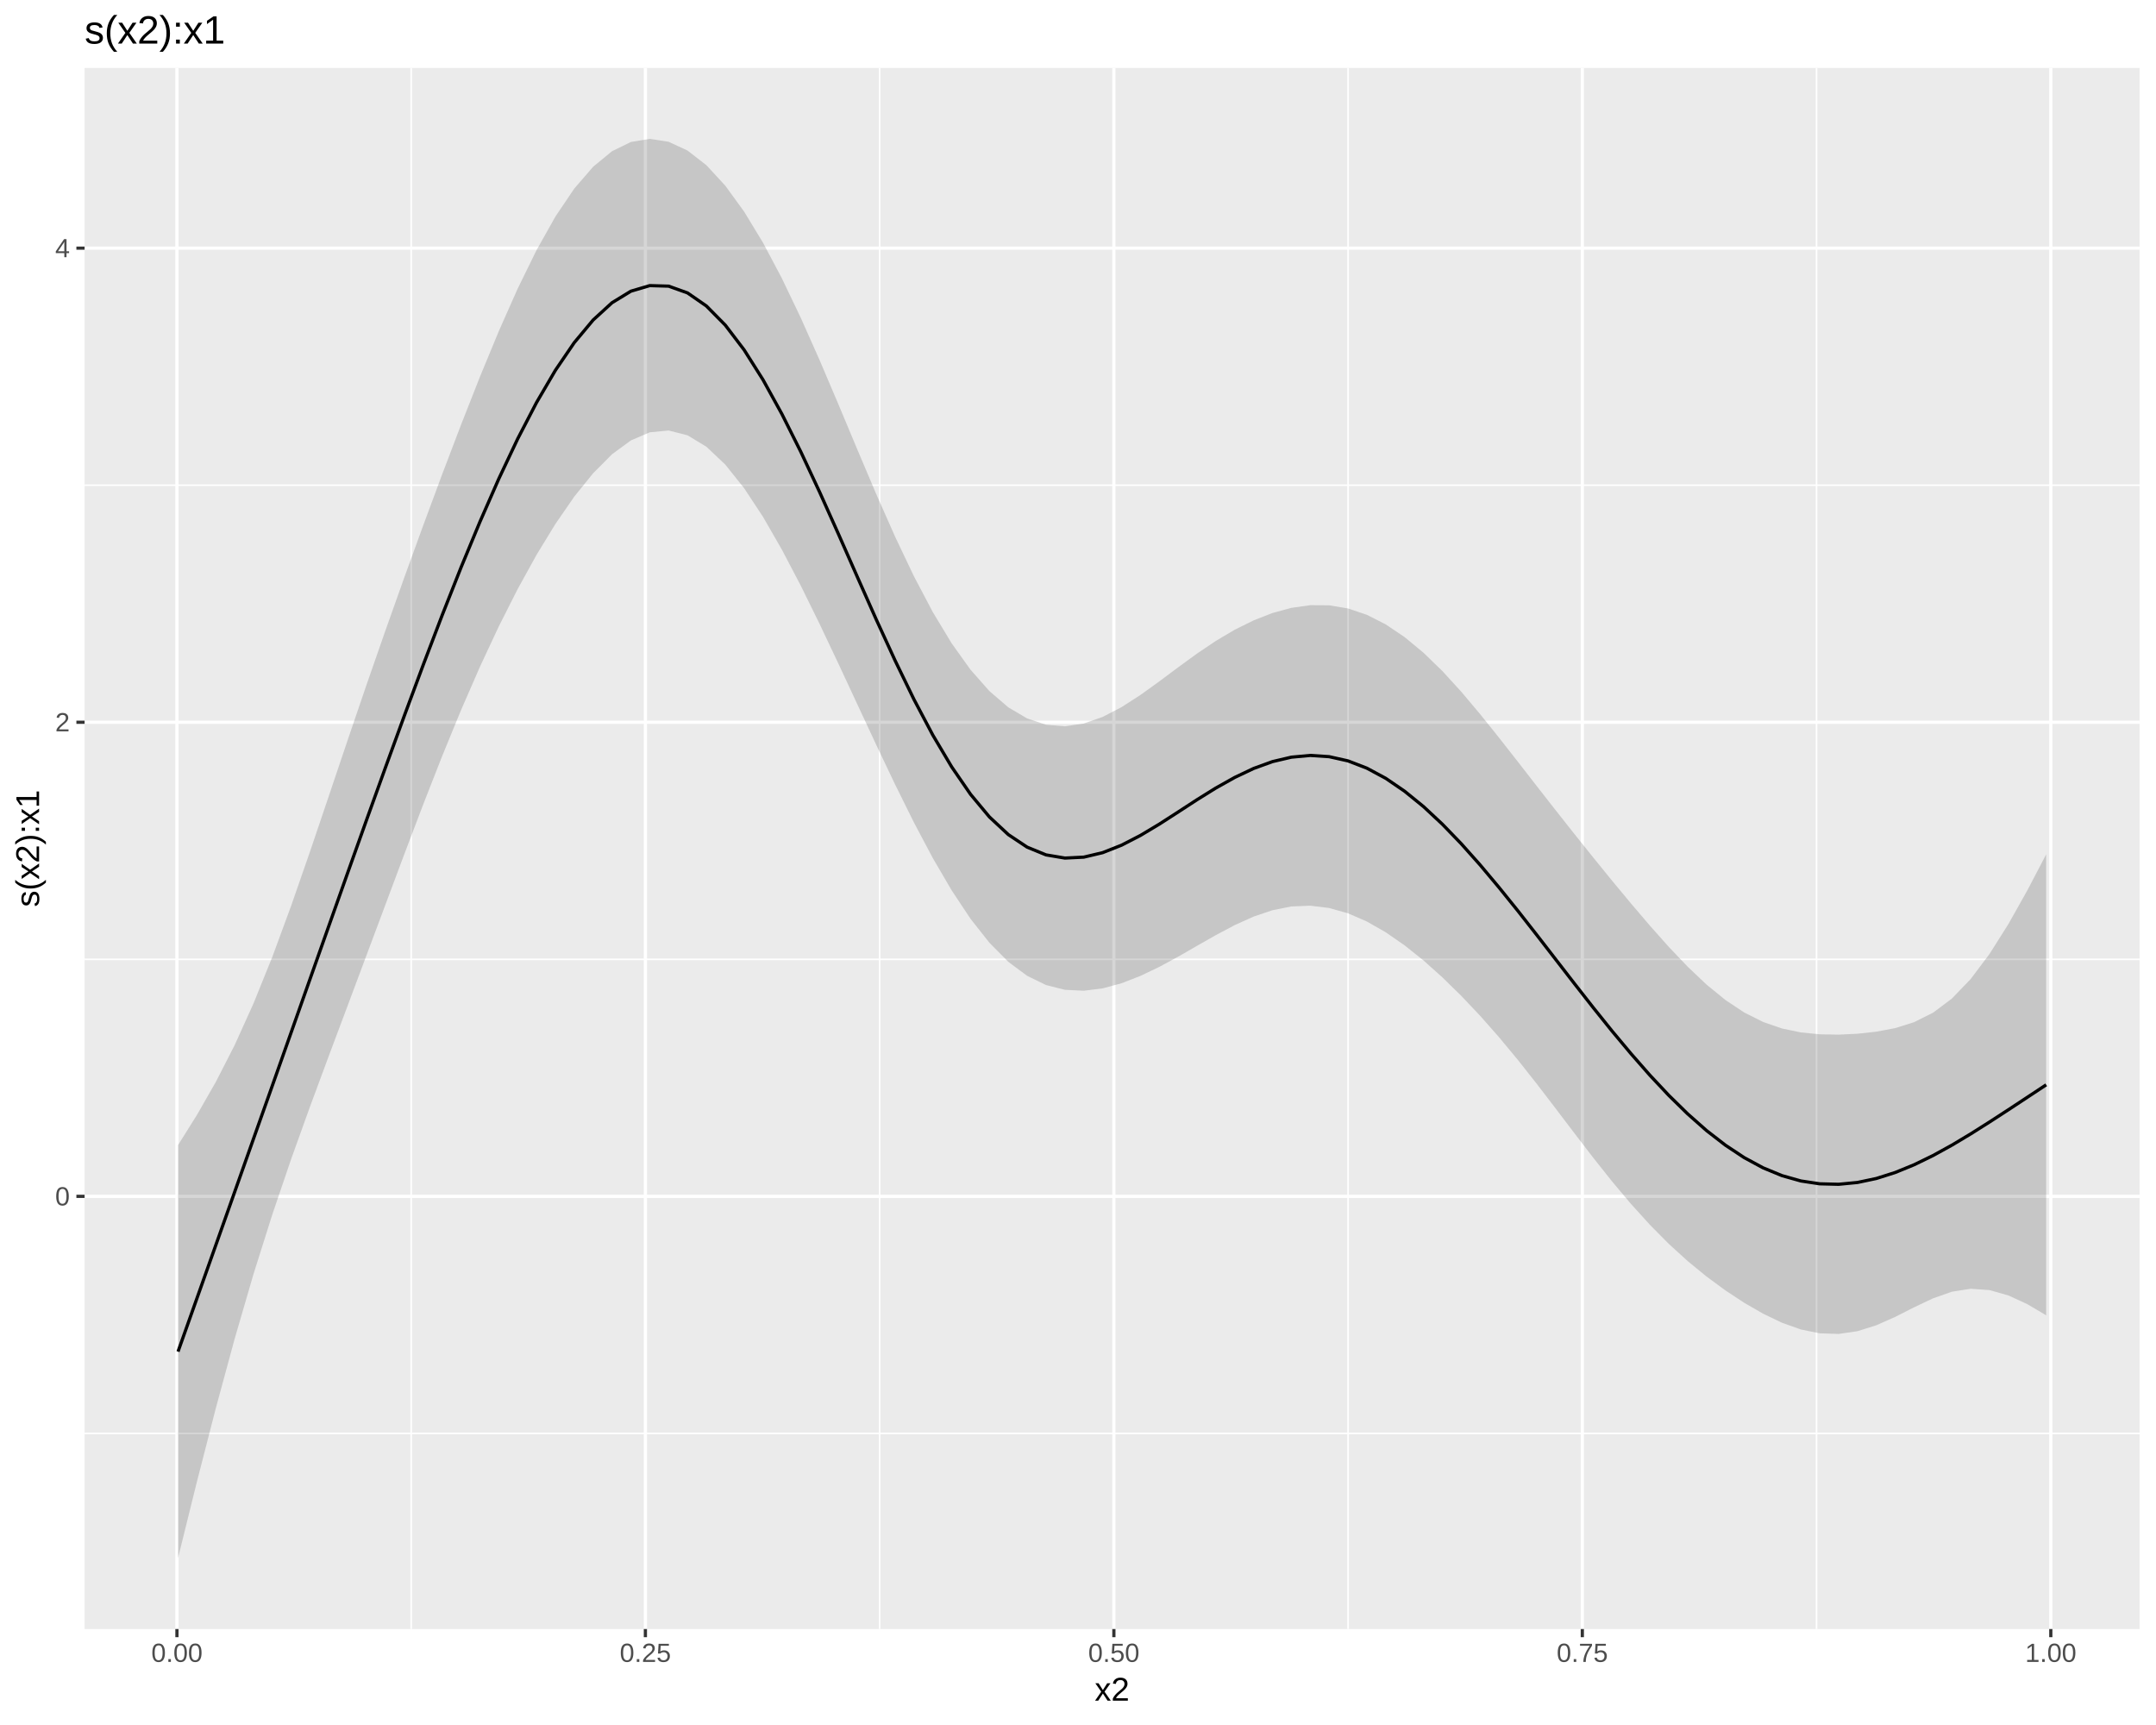
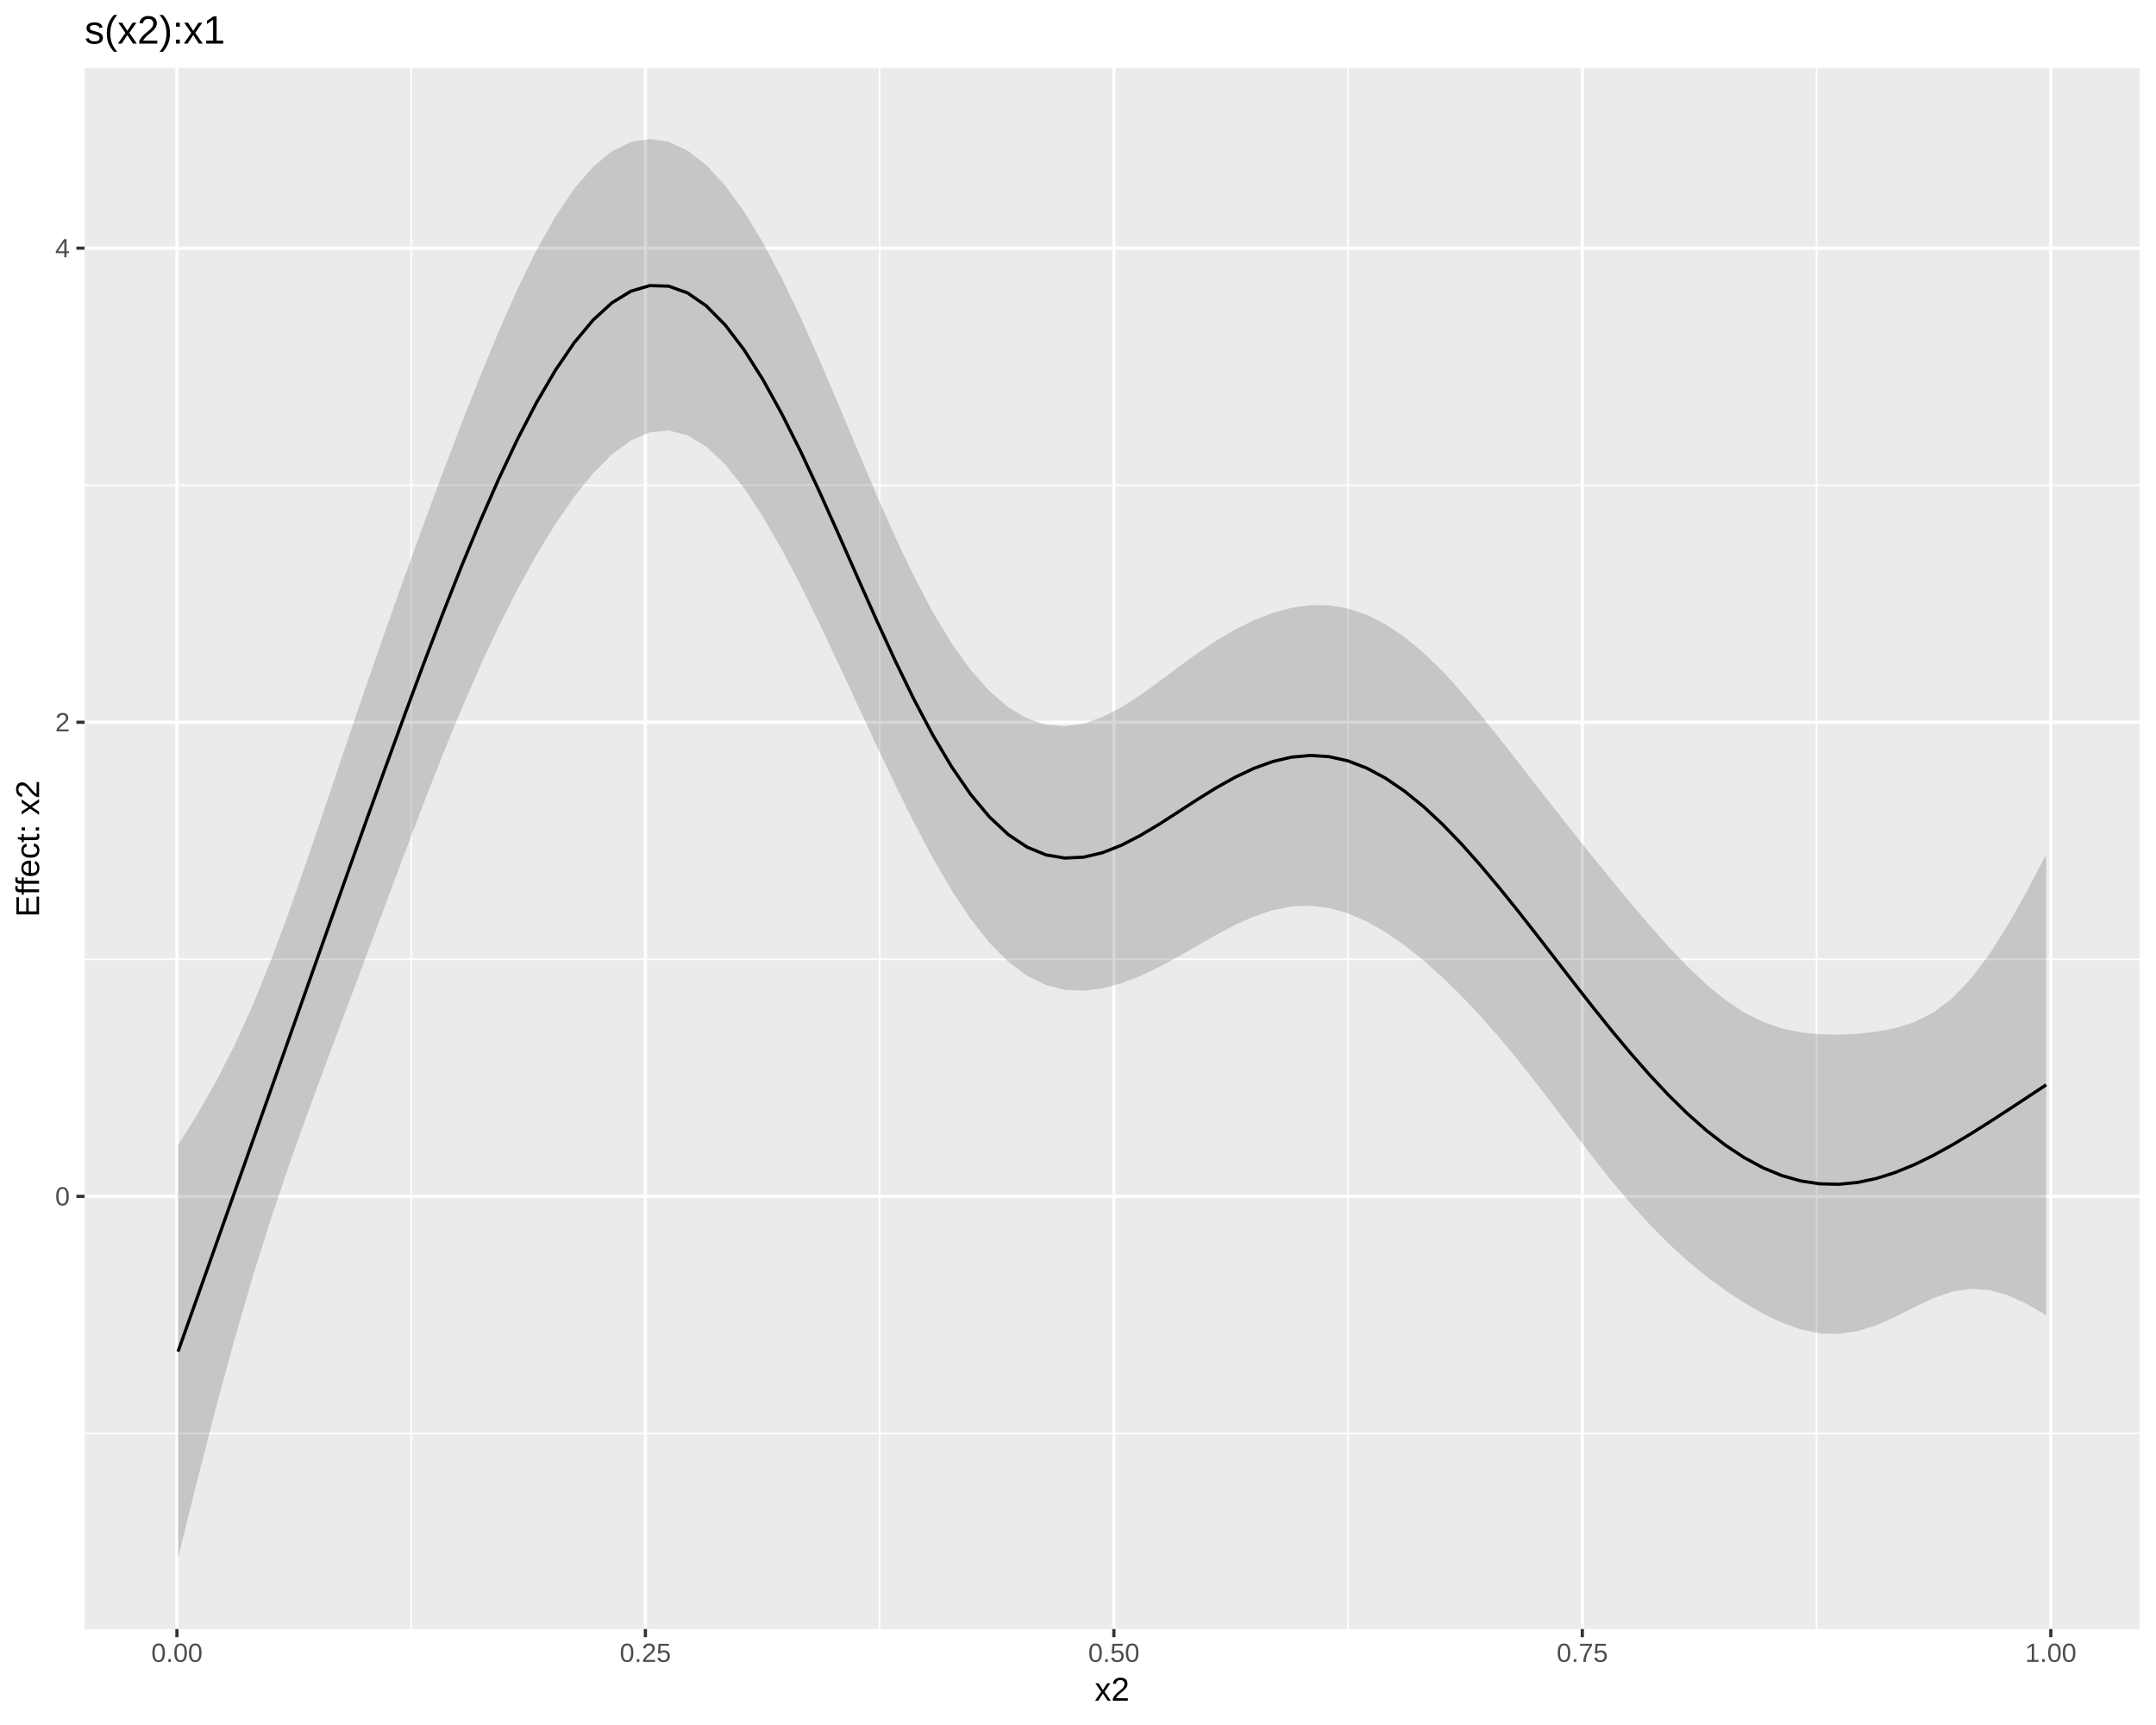
<svg xmlns="http://www.w3.org/2000/svg" viewBox="0 0 720.00 576.00">
  <defs>
    <style type="text/css">
    line, polyline, path, rect, circle {
      fill: none;
      stroke: #000000;
      stroke-linecap: round;
      stroke-linejoin: round;
      stroke-miterlimit: 10.00;
    }
  </style>
  </defs>
  <rect width="100%" height="100%" style="stroke: none; fill: #FFFFFF;" />
  <rect x="0.00" y="0.00" width="720.00" height="576.00" style="stroke-width: 1.07; stroke: #FFFFFF; fill: #FFFFFF;" />
  <defs>
    <clipPath id="cpMjguMjUyN3w3MTQuNTIxfDU0My45NDd8MjIuNjgwMw==">
      <rect x="28.25" y="22.68" width="686.27" height="521.27" />
    </clipPath>
  </defs>
  <rect x="28.25" y="22.68" width="686.27" height="521.27" style="stroke-width: 1.07; stroke: none; fill: #EBEBEB;" clip-path="url(#cpMjguMjUyN3w3MTQuNTIxfDU0My45NDd8MjIuNjgwMw==)" />
  <polyline points="28.25,478.64 714.52,478.64 " style="stroke-width: 0.53; stroke: #FFFFFF; stroke-linecap: butt;" clip-path="url(#cpMjguMjUyN3w3MTQuNTIxfDU0My45NDd8MjIuNjgwMw==)" />
  <polyline points="28.25,320.33 714.52,320.33 " style="stroke-width: 0.53; stroke: #FFFFFF; stroke-linecap: butt;" clip-path="url(#cpMjguMjUyN3w3MTQuNTIxfDU0My45NDd8MjIuNjgwMw==)" />
  <polyline points="28.25,162.02 714.52,162.02 " style="stroke-width: 0.53; stroke: #FFFFFF; stroke-linecap: butt;" clip-path="url(#cpMjguMjUyN3w3MTQuNTIxfDU0My45NDd8MjIuNjgwMw==)" />
  <polyline points="137.31,543.95 137.31,22.68 " style="stroke-width: 0.53; stroke: #FFFFFF; stroke-linecap: butt;" clip-path="url(#cpMjguMjUyN3w3MTQuNTIxfDU0My45NDd8MjIuNjgwMw==)" />
  <polyline points="293.76,543.95 293.76,22.68 " style="stroke-width: 0.53; stroke: #FFFFFF; stroke-linecap: butt;" clip-path="url(#cpMjguMjUyN3w3MTQuNTIxfDU0My45NDd8MjIuNjgwMw==)" />
  <polyline points="450.20,543.95 450.20,22.68 " style="stroke-width: 0.53; stroke: #FFFFFF; stroke-linecap: butt;" clip-path="url(#cpMjguMjUyN3w3MTQuNTIxfDU0My45NDd8MjIuNjgwMw==)" />
  <polyline points="606.64,543.95 606.64,22.68 " style="stroke-width: 0.53; stroke: #FFFFFF; stroke-linecap: butt;" clip-path="url(#cpMjguMjUyN3w3MTQuNTIxfDU0My45NDd8MjIuNjgwMw==)" />
  <polyline points="28.25,399.48 714.52,399.48 " style="stroke-width: 1.07; stroke: #FFFFFF; stroke-linecap: butt;" clip-path="url(#cpMjguMjUyN3w3MTQuNTIxfDU0My45NDd8MjIuNjgwMw==)" />
  <polyline points="28.25,241.17 714.52,241.17 " style="stroke-width: 1.07; stroke: #FFFFFF; stroke-linecap: butt;" clip-path="url(#cpMjguMjUyN3w3MTQuNTIxfDU0My45NDd8MjIuNjgwMw==)" />
  <polyline points="28.25,82.86 714.52,82.86 " style="stroke-width: 1.07; stroke: #FFFFFF; stroke-linecap: butt;" clip-path="url(#cpMjguMjUyN3w3MTQuNTIxfDU0My45NDd8MjIuNjgwMw==)" />
  <polyline points="59.09,543.95 59.09,22.68 " style="stroke-width: 1.07; stroke: #FFFFFF; stroke-linecap: butt;" clip-path="url(#cpMjguMjUyN3w3MTQuNTIxfDU0My45NDd8MjIuNjgwMw==)" />
  <polyline points="215.53,543.95 215.53,22.68 " style="stroke-width: 1.07; stroke: #FFFFFF; stroke-linecap: butt;" clip-path="url(#cpMjguMjUyN3w3MTQuNTIxfDU0My45NDd8MjIuNjgwMw==)" />
  <polyline points="371.98,543.95 371.98,22.68 " style="stroke-width: 1.07; stroke: #FFFFFF; stroke-linecap: butt;" clip-path="url(#cpMjguMjUyN3w3MTQuNTIxfDU0My45NDd8MjIuNjgwMw==)" />
  <polyline points="528.42,543.95 528.42,22.68 " style="stroke-width: 1.07; stroke: #FFFFFF; stroke-linecap: butt;" clip-path="url(#cpMjguMjUyN3w3MTQuNTIxfDU0My45NDd8MjIuNjgwMw==)" />
  <polyline points="684.87,543.95 684.87,22.68 " style="stroke-width: 1.07; stroke: #FFFFFF; stroke-linecap: butt;" clip-path="url(#cpMjguMjUyN3w3MTQuNTIxfDU0My45NDd8MjIuNjgwMw==)" />
  <polyline points="59.45,382.38 65.75,372.32 72.05,361.32 78.35,349.01 84.65,335.08 90.96,319.47 97.26,302.37 103.56,284.26 109.86,265.65 116.16,246.96 122.46,228.49 128.77,210.38 135.07,192.67 141.37,175.34 147.67,158.37 153.97,141.82 160.28,125.81 166.58,110.57 172.88,96.38 179.18,83.53 185.48,72.32 191.78,62.97 198.09,55.67 204.39,50.49 210.69,47.41 216.99,46.37 223.29,47.34 229.60,50.27 235.90,55.16 242.20,61.99 248.50,70.66 254.80,81.03 261.10,92.92 267.41,106.10 273.71,120.26 280.01,135.06 286.31,150.10 292.61,164.96 298.92,179.20 305.22,192.45 311.52,204.40 317.82,214.83 324.12,223.64 330.42,230.77 336.73,236.19 343.03,239.91 349.33,242.00 355.63,242.52 361.93,241.59 368.24,239.39 374.54,236.12 380.84,232.07 387.14,227.53 393.44,222.83 399.74,218.24 406.05,214.00 412.35,210.27 418.65,207.15 424.95,204.69 431.25,202.97 437.56,202.08 443.86,202.12 450.16,203.17 456.46,205.29 462.76,208.49 469.06,212.73 475.37,217.95 481.67,224.06 487.97,230.95 494.27,238.43 500.57,246.29 506.88,254.34 513.18,262.45 519.48,270.51 525.78,278.48 532.08,286.35 538.38,294.10 544.69,301.70 550.99,309.09 557.29,316.17 563.59,322.78 569.89,328.76 576.20,333.91 582.50,338.09 588.80,341.25 595.10,343.43 601.40,344.74 607.70,345.37 614.01,345.48 620.31,345.18 626.61,344.49 632.91,343.30 639.21,341.32 645.52,338.17 651.82,333.45 658.12,326.90 664.42,318.51 670.72,308.53 677.02,297.33 683.33,285.27 683.33,439.20 677.02,435.47 670.72,432.57 664.42,430.78 658.12,430.33 651.82,431.32 645.52,433.54 639.21,436.53 632.91,439.72 626.61,442.52 620.31,444.50 614.01,445.42 607.70,445.21 601.40,443.93 595.10,441.69 588.80,438.66 582.50,435.03 576.20,430.88 569.89,426.24 563.59,421.08 557.29,415.34 550.99,408.98 544.69,402.03 538.38,394.53 532.08,386.60 525.78,378.40 519.48,370.10 513.18,361.88 506.88,353.90 500.57,346.30 494.27,339.16 487.97,332.50 481.67,326.34 475.37,320.70 469.06,315.66 462.76,311.30 456.46,307.70 450.16,304.97 443.86,303.19 437.56,302.42 431.25,302.68 424.95,303.93 418.65,306.06 412.35,308.90 406.05,312.24 399.74,315.83 393.44,319.45 387.14,322.86 380.84,325.87 374.54,328.32 368.24,330.03 361.93,330.82 355.63,330.51 349.33,328.92 343.03,325.85 336.73,321.17 330.42,314.80 324.12,306.81 317.82,297.32 311.52,286.54 305.22,274.66 298.92,261.95 292.61,248.69 286.31,235.18 280.01,221.65 273.71,208.35 267.41,195.54 261.10,183.51 254.80,172.57 248.50,163.01 242.20,155.12 235.90,149.17 229.60,145.35 223.29,143.75 216.99,144.36 210.69,147.06 204.39,151.68 198.09,158.01 191.78,165.83 185.48,174.96 179.18,185.27 172.88,196.69 166.58,209.15 160.28,222.64 153.97,237.10 147.67,252.45 141.37,268.52 135.07,285.09 128.77,301.93 122.46,318.81 116.16,335.64 109.86,352.44 103.56,369.43 97.26,386.95 90.96,405.48 84.65,425.46 78.35,447.10 72.05,470.31 65.75,494.81 59.45,520.25 " style="stroke-width: 1.07; stroke: none; fill: #333333; fill-opacity: 0.20;" clip-path="url(#cpMjguMjUyN3w3MTQuNTIxfDU0My45NDd8MjIuNjgwMw==)" />
  <polyline points="59.45,451.32 65.75,433.57 72.05,415.82 78.35,398.05 84.65,380.27 90.96,362.47 97.26,344.66 103.56,326.84 109.86,309.05 116.16,291.30 122.46,273.65 128.77,256.15 135.07,238.88 141.37,221.93 147.67,205.41 153.97,189.46 160.28,174.23 166.58,159.86 172.88,146.53 179.18,134.40 185.48,123.64 191.78,114.40 198.09,106.84 204.39,101.08 210.69,97.23 216.99,95.37 223.29,95.55 229.60,97.81 235.90,102.17 242.20,108.55 248.50,116.83 254.80,126.80 261.10,138.22 267.41,150.82 273.71,164.30 280.01,178.35 286.31,192.64 292.61,206.83 298.92,220.57 305.22,233.55 311.52,245.47 317.82,256.08 324.12,265.23 330.42,272.79 336.73,278.68 343.03,282.88 349.33,285.46 355.63,286.52 361.93,286.21 368.24,284.71 374.54,282.22 380.84,278.97 387.14,275.20 393.44,271.14 399.74,267.04 406.05,263.12 412.35,259.59 418.65,256.60 424.95,254.31 431.25,252.83 437.56,252.25 443.86,252.66 450.16,254.07 456.46,256.50 462.76,259.89 469.06,264.19 475.37,269.32 481.67,275.20 487.97,281.72 494.27,288.79 500.57,296.30 506.88,304.12 513.18,312.16 519.48,320.30 525.78,328.44 532.08,336.48 538.38,344.32 544.69,351.86 550.99,359.04 557.29,365.75 563.59,371.93 569.89,377.50 576.20,382.39 582.50,386.56 588.80,389.96 595.10,392.56 601.40,394.34 607.70,395.29 614.01,395.45 620.31,394.84 626.61,393.51 632.91,391.51 639.21,388.93 645.52,385.86 651.82,382.39 658.12,378.62 664.42,374.64 670.72,370.55 677.02,366.40 683.33,362.23 " style="stroke-width: 1.07; stroke-linecap: butt;" clip-path="url(#cpMjguMjUyN3w3MTQuNTIxfDU0My45NDd8MjIuNjgwMw==)" />
  <defs>
    <clipPath id="cpMHw3MjB8NTc2fDA=">
      <rect x="0.00" y="0.00" width="720.00" height="576.00" />
    </clipPath>
  </defs>
  <g clip-path="url(#cpMHw3MjB8NTc2fDA=)">
    <text x="18.43" y="402.51" style="font-size: 8.80px; fill: #4D4D4D; font-family: Liberation Sans;" textLength="4.89px" lengthAdjust="spacingAndGlyphs">0</text>
  </g>
  <g clip-path="url(#cpMHw3MjB8NTc2fDA=)">
    <text x="18.43" y="244.20" style="font-size: 8.80px; fill: #4D4D4D; font-family: Liberation Sans;" textLength="4.89px" lengthAdjust="spacingAndGlyphs">2</text>
  </g>
  <g clip-path="url(#cpMHw3MjB8NTc2fDA=)">
    <text x="18.43" y="85.89" style="font-size: 8.80px; fill: #4D4D4D; font-family: Liberation Sans;" textLength="4.89px" lengthAdjust="spacingAndGlyphs">4</text>
  </g>
  <polyline points="25.51,399.48 28.25,399.48 " style="stroke-width: 1.07; stroke: #333333; stroke-linecap: butt;" clip-path="url(#cpMHw3MjB8NTc2fDA=)" />
  <polyline points="25.51,241.17 28.25,241.17 " style="stroke-width: 1.07; stroke: #333333; stroke-linecap: butt;" clip-path="url(#cpMHw3MjB8NTc2fDA=)" />
  <polyline points="25.51,82.86 28.25,82.86 " style="stroke-width: 1.07; stroke: #333333; stroke-linecap: butt;" clip-path="url(#cpMHw3MjB8NTc2fDA=)" />
  <polyline points="59.09,546.69 59.09,543.95 " style="stroke-width: 1.07; stroke: #333333; stroke-linecap: butt;" clip-path="url(#cpMHw3MjB8NTc2fDA=)" />
  <polyline points="215.53,546.69 215.53,543.95 " style="stroke-width: 1.07; stroke: #333333; stroke-linecap: butt;" clip-path="url(#cpMHw3MjB8NTc2fDA=)" />
  <polyline points="371.98,546.69 371.98,543.95 " style="stroke-width: 1.07; stroke: #333333; stroke-linecap: butt;" clip-path="url(#cpMHw3MjB8NTc2fDA=)" />
  <polyline points="528.42,546.69 528.42,543.95 " style="stroke-width: 1.07; stroke: #333333; stroke-linecap: butt;" clip-path="url(#cpMHw3MjB8NTc2fDA=)" />
  <polyline points="684.87,546.69 684.87,543.95 " style="stroke-width: 1.07; stroke: #333333; stroke-linecap: butt;" clip-path="url(#cpMHw3MjB8NTc2fDA=)" />
  <g clip-path="url(#cpMHw3MjB8NTc2fDA=)">
    <text x="50.53" y="554.93" style="font-size: 8.80px; fill: #4D4D4D; font-family: Liberation Sans;" textLength="17.13px" lengthAdjust="spacingAndGlyphs">0.00</text>
  </g>
  <g clip-path="url(#cpMHw3MjB8NTc2fDA=)">
    <text x="206.97" y="554.93" style="font-size: 8.80px; fill: #4D4D4D; font-family: Liberation Sans;" textLength="17.13px" lengthAdjust="spacingAndGlyphs">0.25</text>
  </g>
  <g clip-path="url(#cpMHw3MjB8NTc2fDA=)">
    <text x="363.41" y="554.93" style="font-size: 8.80px; fill: #4D4D4D; font-family: Liberation Sans;" textLength="17.13px" lengthAdjust="spacingAndGlyphs">0.50</text>
  </g>
  <g clip-path="url(#cpMHw3MjB8NTc2fDA=)">
    <text x="519.86" y="554.93" style="font-size: 8.80px; fill: #4D4D4D; font-family: Liberation Sans;" textLength="17.13px" lengthAdjust="spacingAndGlyphs">0.75</text>
  </g>
  <g clip-path="url(#cpMHw3MjB8NTc2fDA=)">
    <text x="676.30" y="554.93" style="font-size: 8.80px; fill: #4D4D4D; font-family: Liberation Sans;" textLength="17.13px" lengthAdjust="spacingAndGlyphs">1.00</text>
  </g>
  <g clip-path="url(#cpMHw3MjB8NTc2fDA=)">
    <text x="365.58" y="567.88" style="font-size: 11.00px; font-family: Liberation Sans;" textLength="11.62px" lengthAdjust="spacingAndGlyphs">x2</text>
  </g>
  <g clip-path="url(#cpMHw3MjB8NTc2fDA=)">
-     <text transform="translate(13.05,302.87) rotate(-90)" style="font-size: 11.00px; font-family: Liberation Sans;" textLength="39.12px" lengthAdjust="spacingAndGlyphs">s(x2):x1</text>
+     <text transform="translate(13.05,306.24) rotate(-90)" style="font-size: 11.00px; font-family: Liberation Sans;" textLength="45.85px" lengthAdjust="spacingAndGlyphs">Effect: x2</text>
  </g>
  <g clip-path="url(#cpMHw3MjB8NTc2fDA=)">
    <text x="28.25" y="14.56" style="font-size: 13.20px; font-family: Liberation Sans;" textLength="46.94px" lengthAdjust="spacingAndGlyphs">s(x2):x1</text>
  </g>
</svg>
